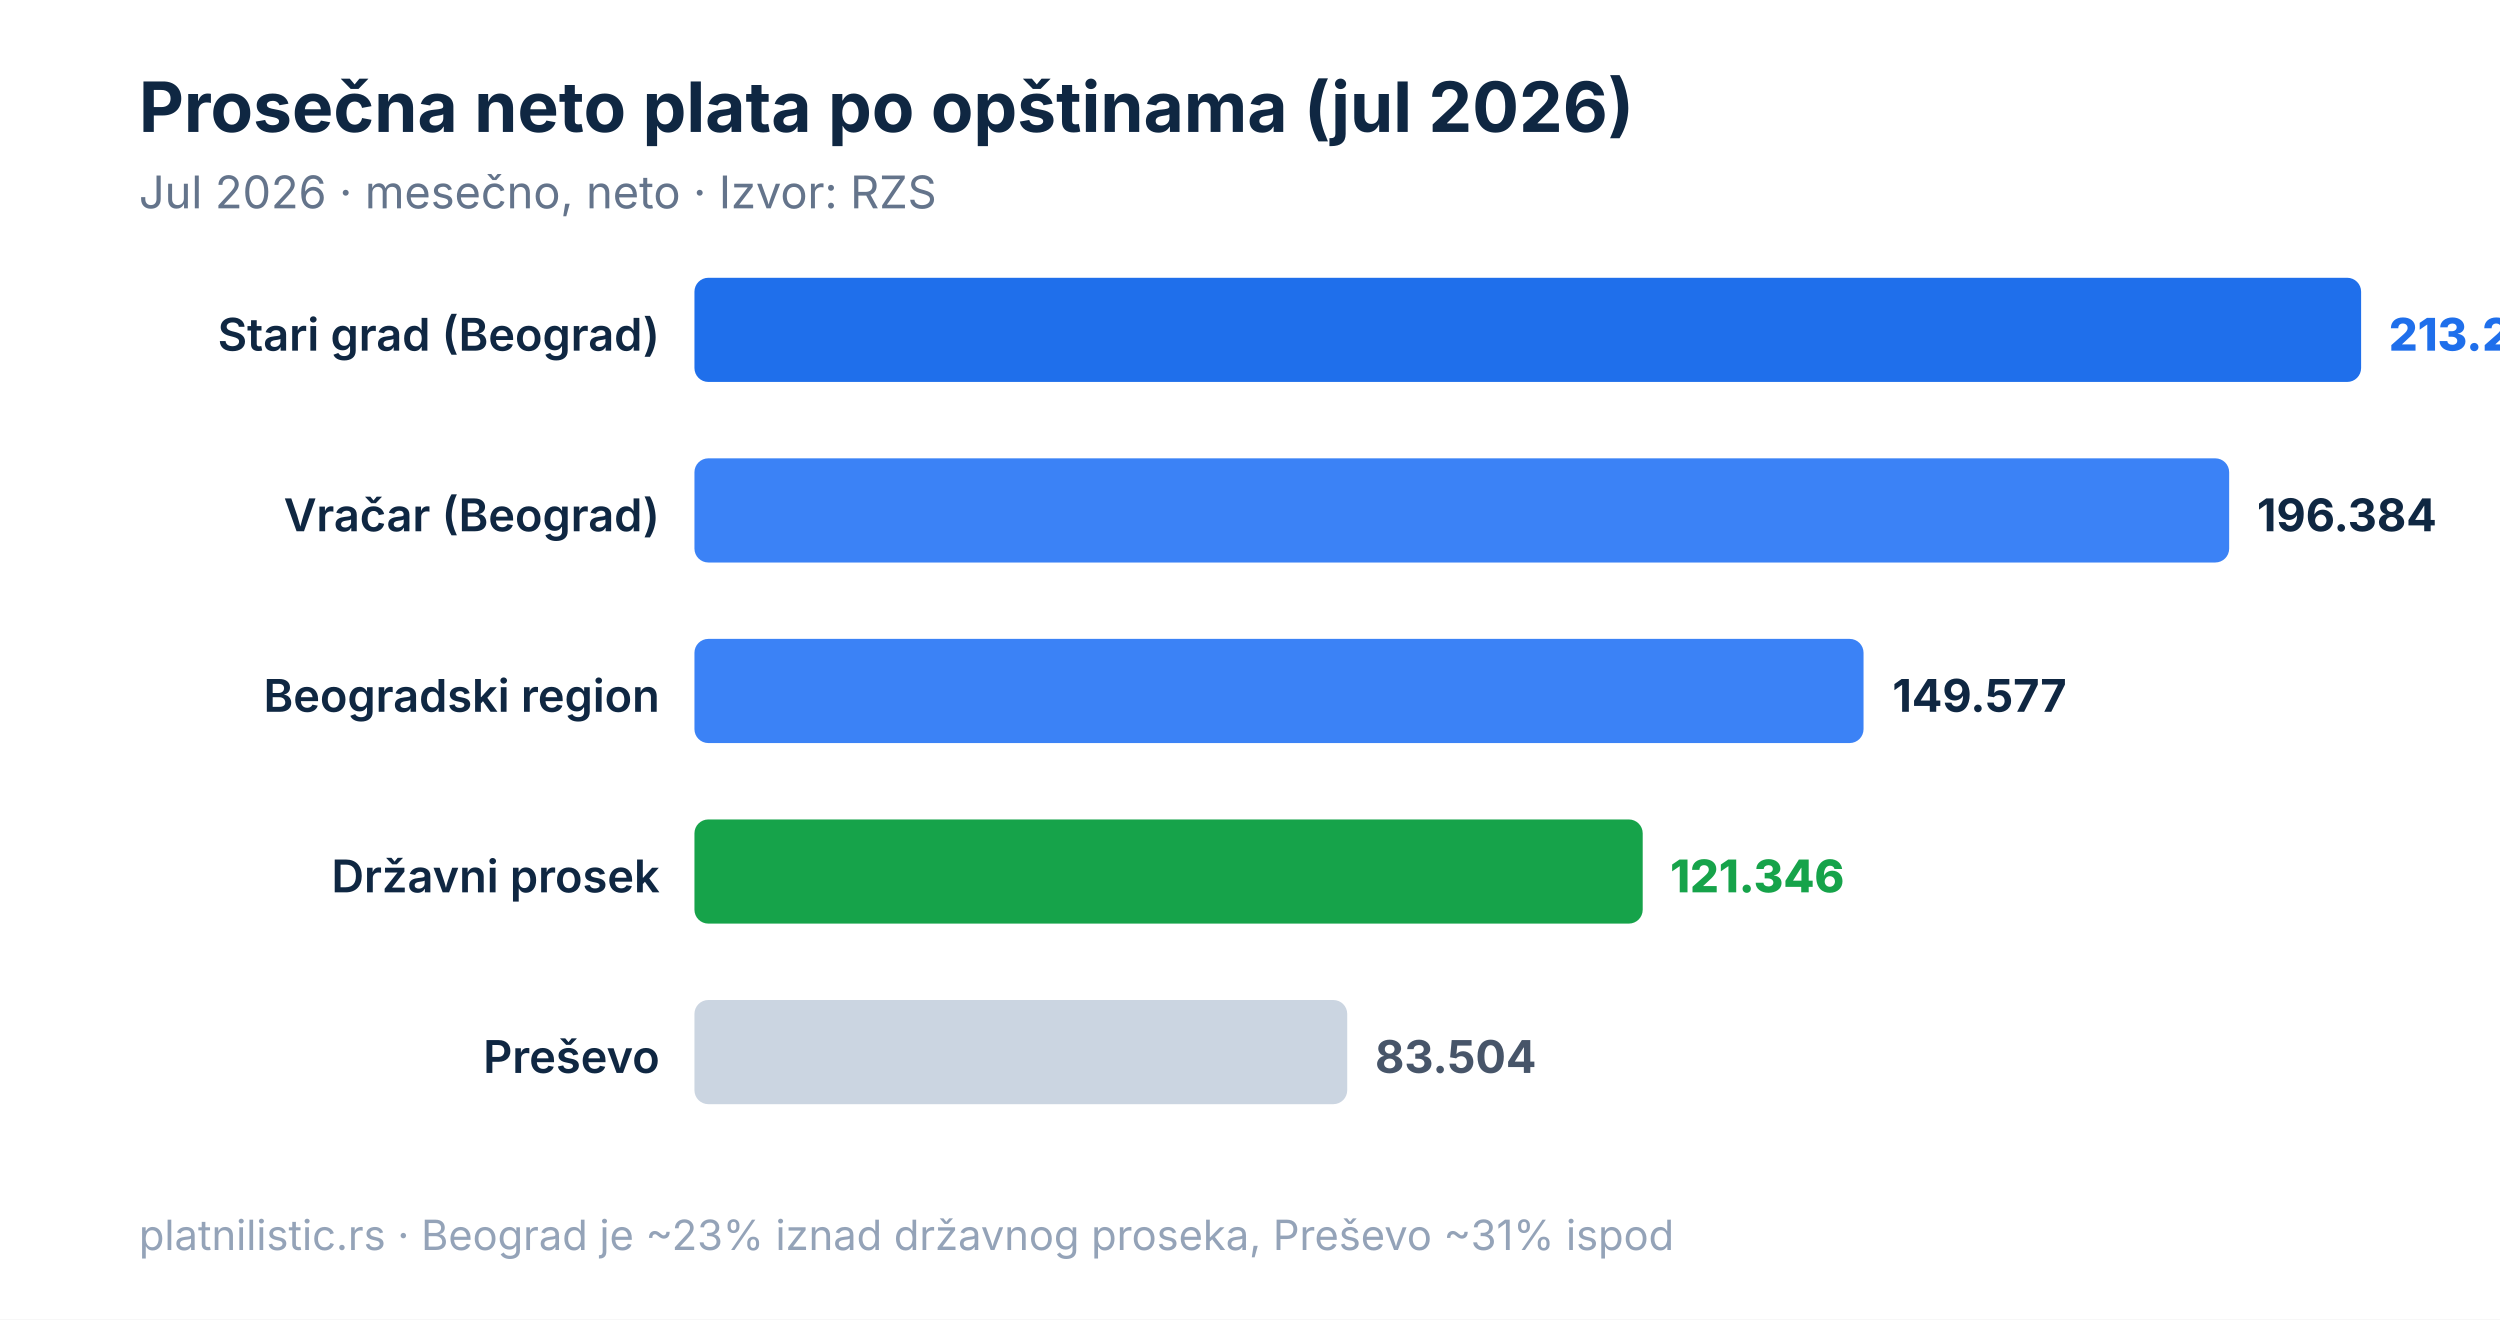
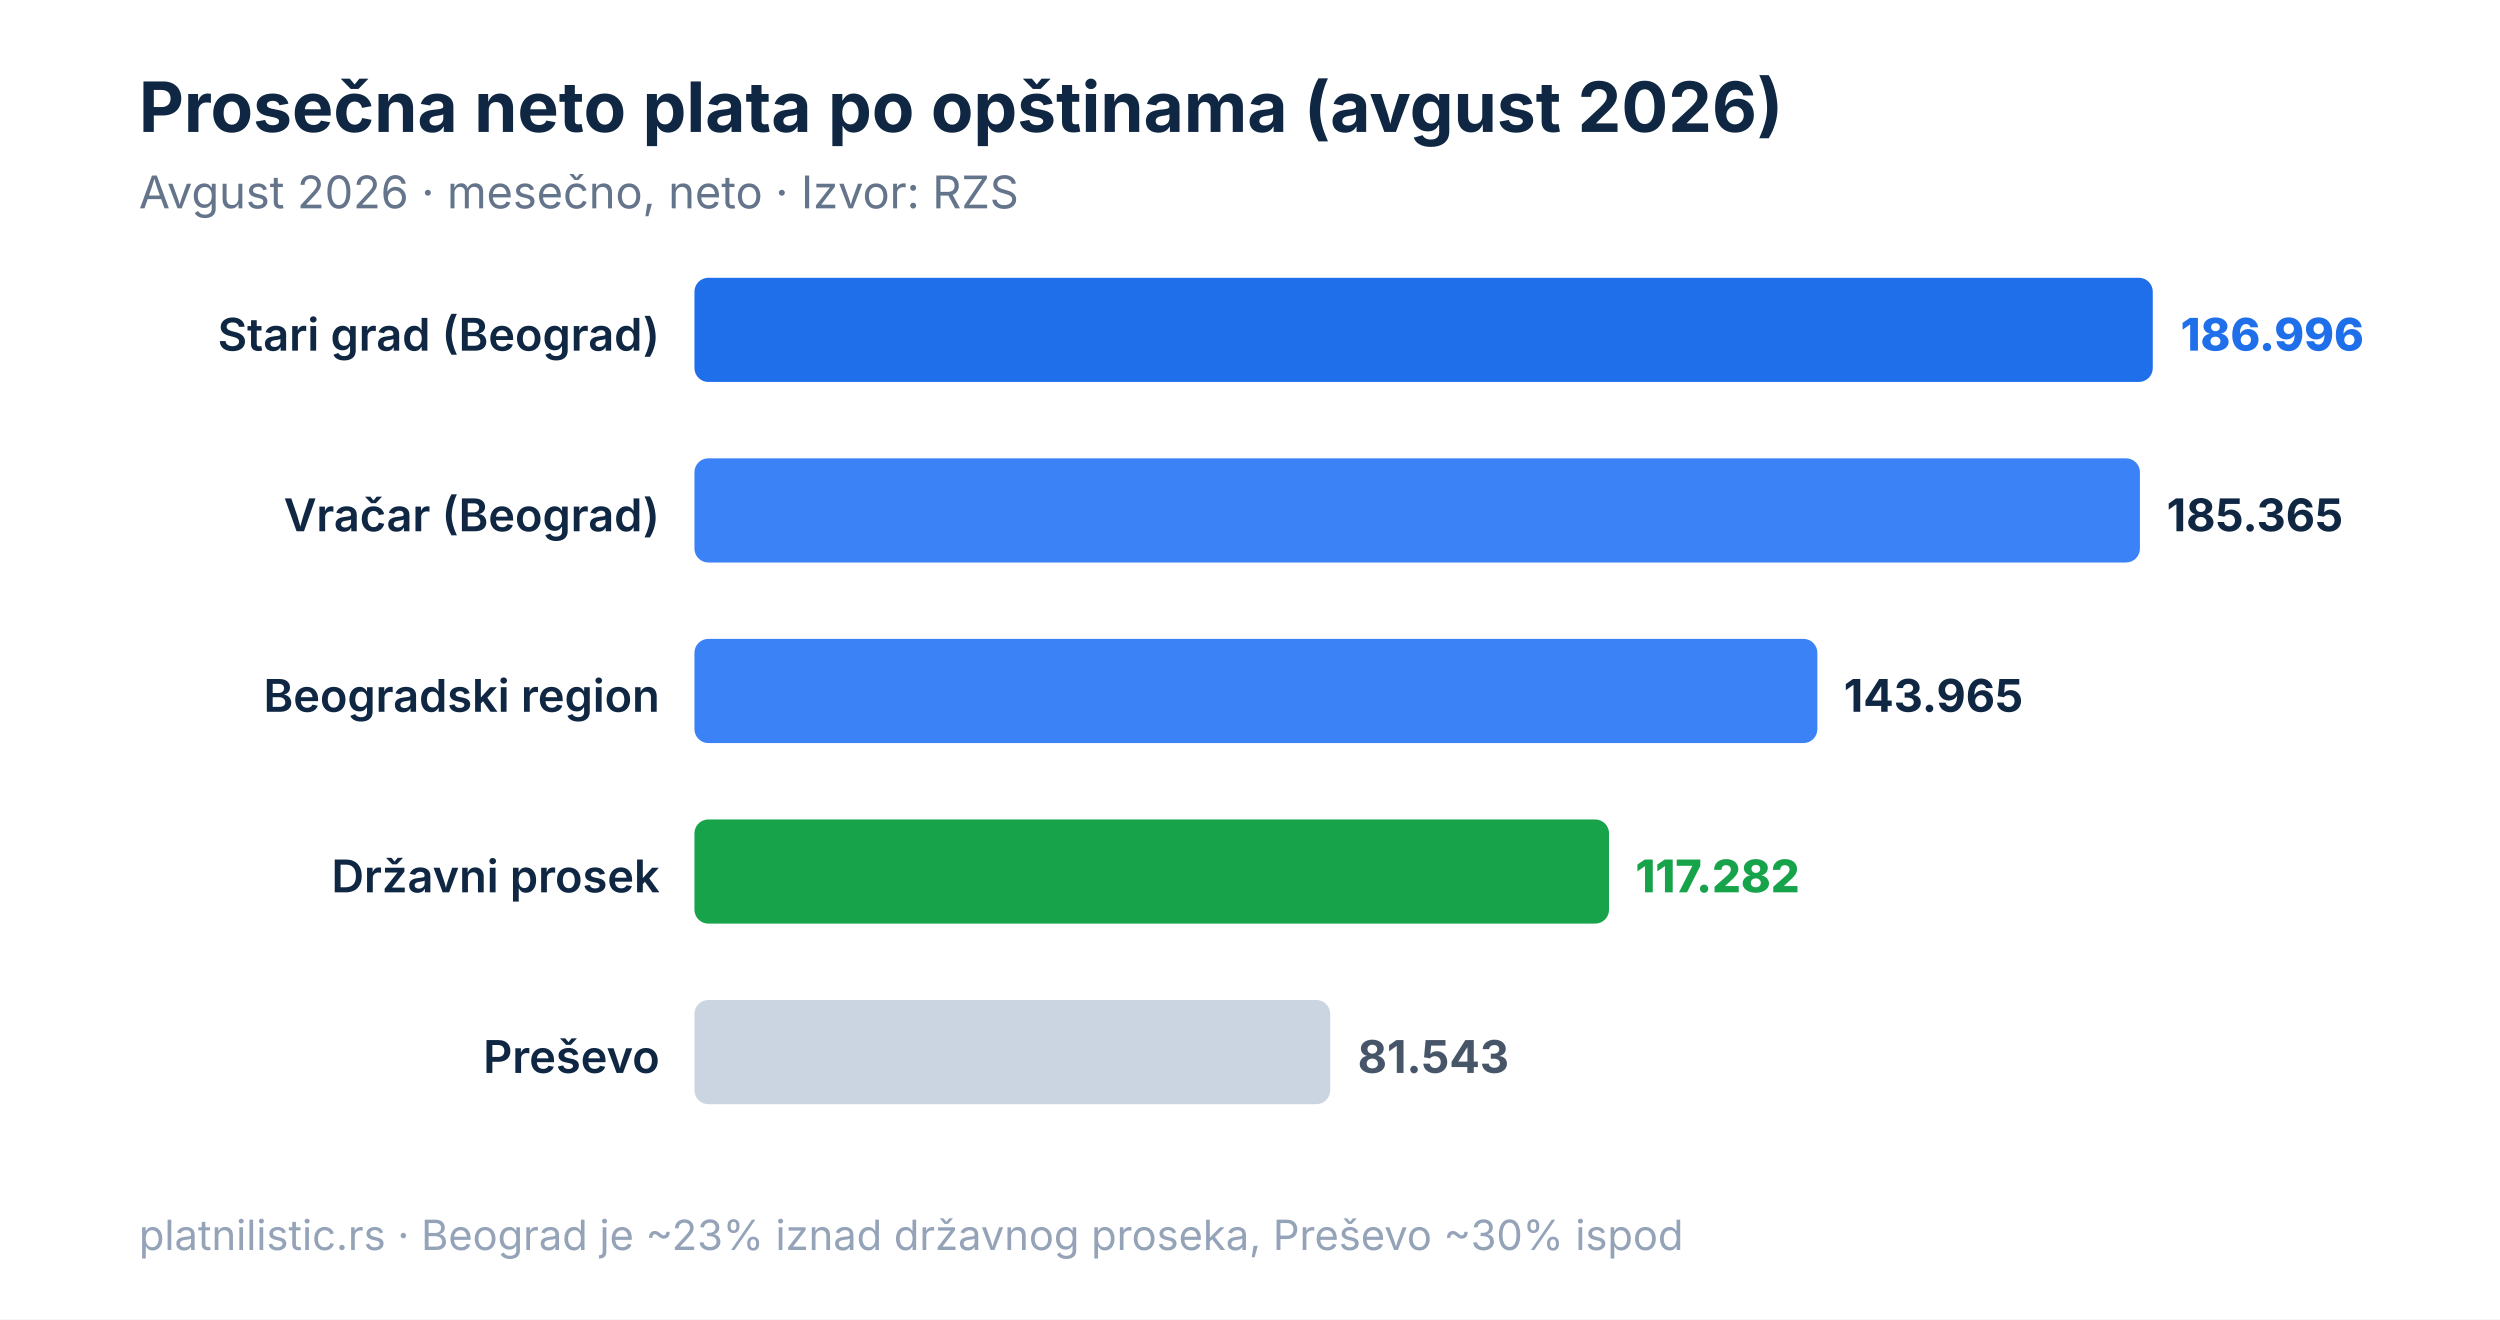
<svg xmlns="http://www.w3.org/2000/svg" viewBox="0 0 720 380" role="img" aria-labelledby="t3 d3" font-family="Inter, Arial, sans-serif">
  <rect width="720" height="380" fill="#ffffff" />
-   <text x="40" y="38" font-size="20" font-weight="700" fill="#0f2742">Prosečna neto plata po opštinama (jul 2026)</text>
-   <text x="40" y="60" font-size="13" fill="#64748b">Jul 2026 · mesečno, neto · Izvor: RZS</text>
+   <text x="40" y="38" font-size="20" font-weight="700" fill="#0f2742">Prosečna neto plata po opštinama (avgust 2026)</text>
+   <text x="40" y="60" font-size="13" fill="#64748b">Avgust 2026 · mesečno, neto · Izvor: RZS</text>
  <g font-size="13" fill="#0f2742" text-anchor="end" font-weight="600">
    <text x="190" y="101">Stari grad (Beograd)</text>
    <text x="190" y="153">Vračar (Beograd)</text>
    <text x="190" y="205">Beogradski region</text>
    <text x="190" y="257">Državni prosek</text>
    <text x="190" y="309">Preševo</text>
  </g>
  <g>
-     <rect x="200" y="80" width="480.0" height="30" rx="4" fill="#1f6feb" />
-     <text x="688" y="101" font-size="13" font-weight="800" fill="#1f6feb">213.244</text>
-     <rect x="200" y="132" width="442.0" height="30" rx="4" fill="#3b82f6" />
-     <text x="650" y="153" font-size="13" font-weight="700" fill="#0f2742">196.384</text>
-     <rect x="200" y="184" width="336.7" height="30" rx="4" fill="#3b82f6" />
-     <text x="545" y="205" font-size="13" font-weight="700" fill="#0f2742">149.577</text>
-     <rect x="200" y="236" width="273.1" height="30" rx="4" fill="#16a34a" />
-     <text x="481" y="257" font-size="13" font-weight="800" fill="#16a34a">121.346</text>
-     <rect x="200" y="288" width="188.0" height="30" rx="4" fill="#cbd5e1" />
-     <text x="396" y="309" font-size="13" font-weight="700" fill="#475569">83.504</text>
+     <rect x="200" y="80" width="420.0" height="30" rx="4" fill="#1f6feb" />
+     <text x="628" y="101" font-size="13" font-weight="800" fill="#1f6feb">186.996</text>
+     <rect x="200" y="132" width="416.3" height="30" rx="4" fill="#3b82f6" />
+     <text x="624" y="153" font-size="13" font-weight="700" fill="#0f2742">185.365</text>
+     <rect x="200" y="184" width="323.4" height="30" rx="4" fill="#3b82f6" />
+     <text x="531" y="205" font-size="13" font-weight="700" fill="#0f2742">143.965</text>
+     <rect x="200" y="236" width="263.4" height="30" rx="4" fill="#16a34a" />
+     <text x="471" y="257" font-size="13" font-weight="800" fill="#16a34a">117.282</text>
+     <rect x="200" y="288" width="183.1" height="30" rx="4" fill="#cbd5e1" />
+     <text x="391" y="309" font-size="13" font-weight="700" fill="#475569">81.543</text>
  </g>
-   <text x="40" y="360" font-size="12" fill="#94a3b8">platnilistic.rs · Beograd je ~23% iznad državnog proseka, Preševo ~31% ispod</text>
+   <text x="40" y="360" font-size="12" fill="#94a3b8">platnilistic.rs · Beograd je ~23% iznad državnog proseka, Preševo ~30% ispod</text>
</svg>
